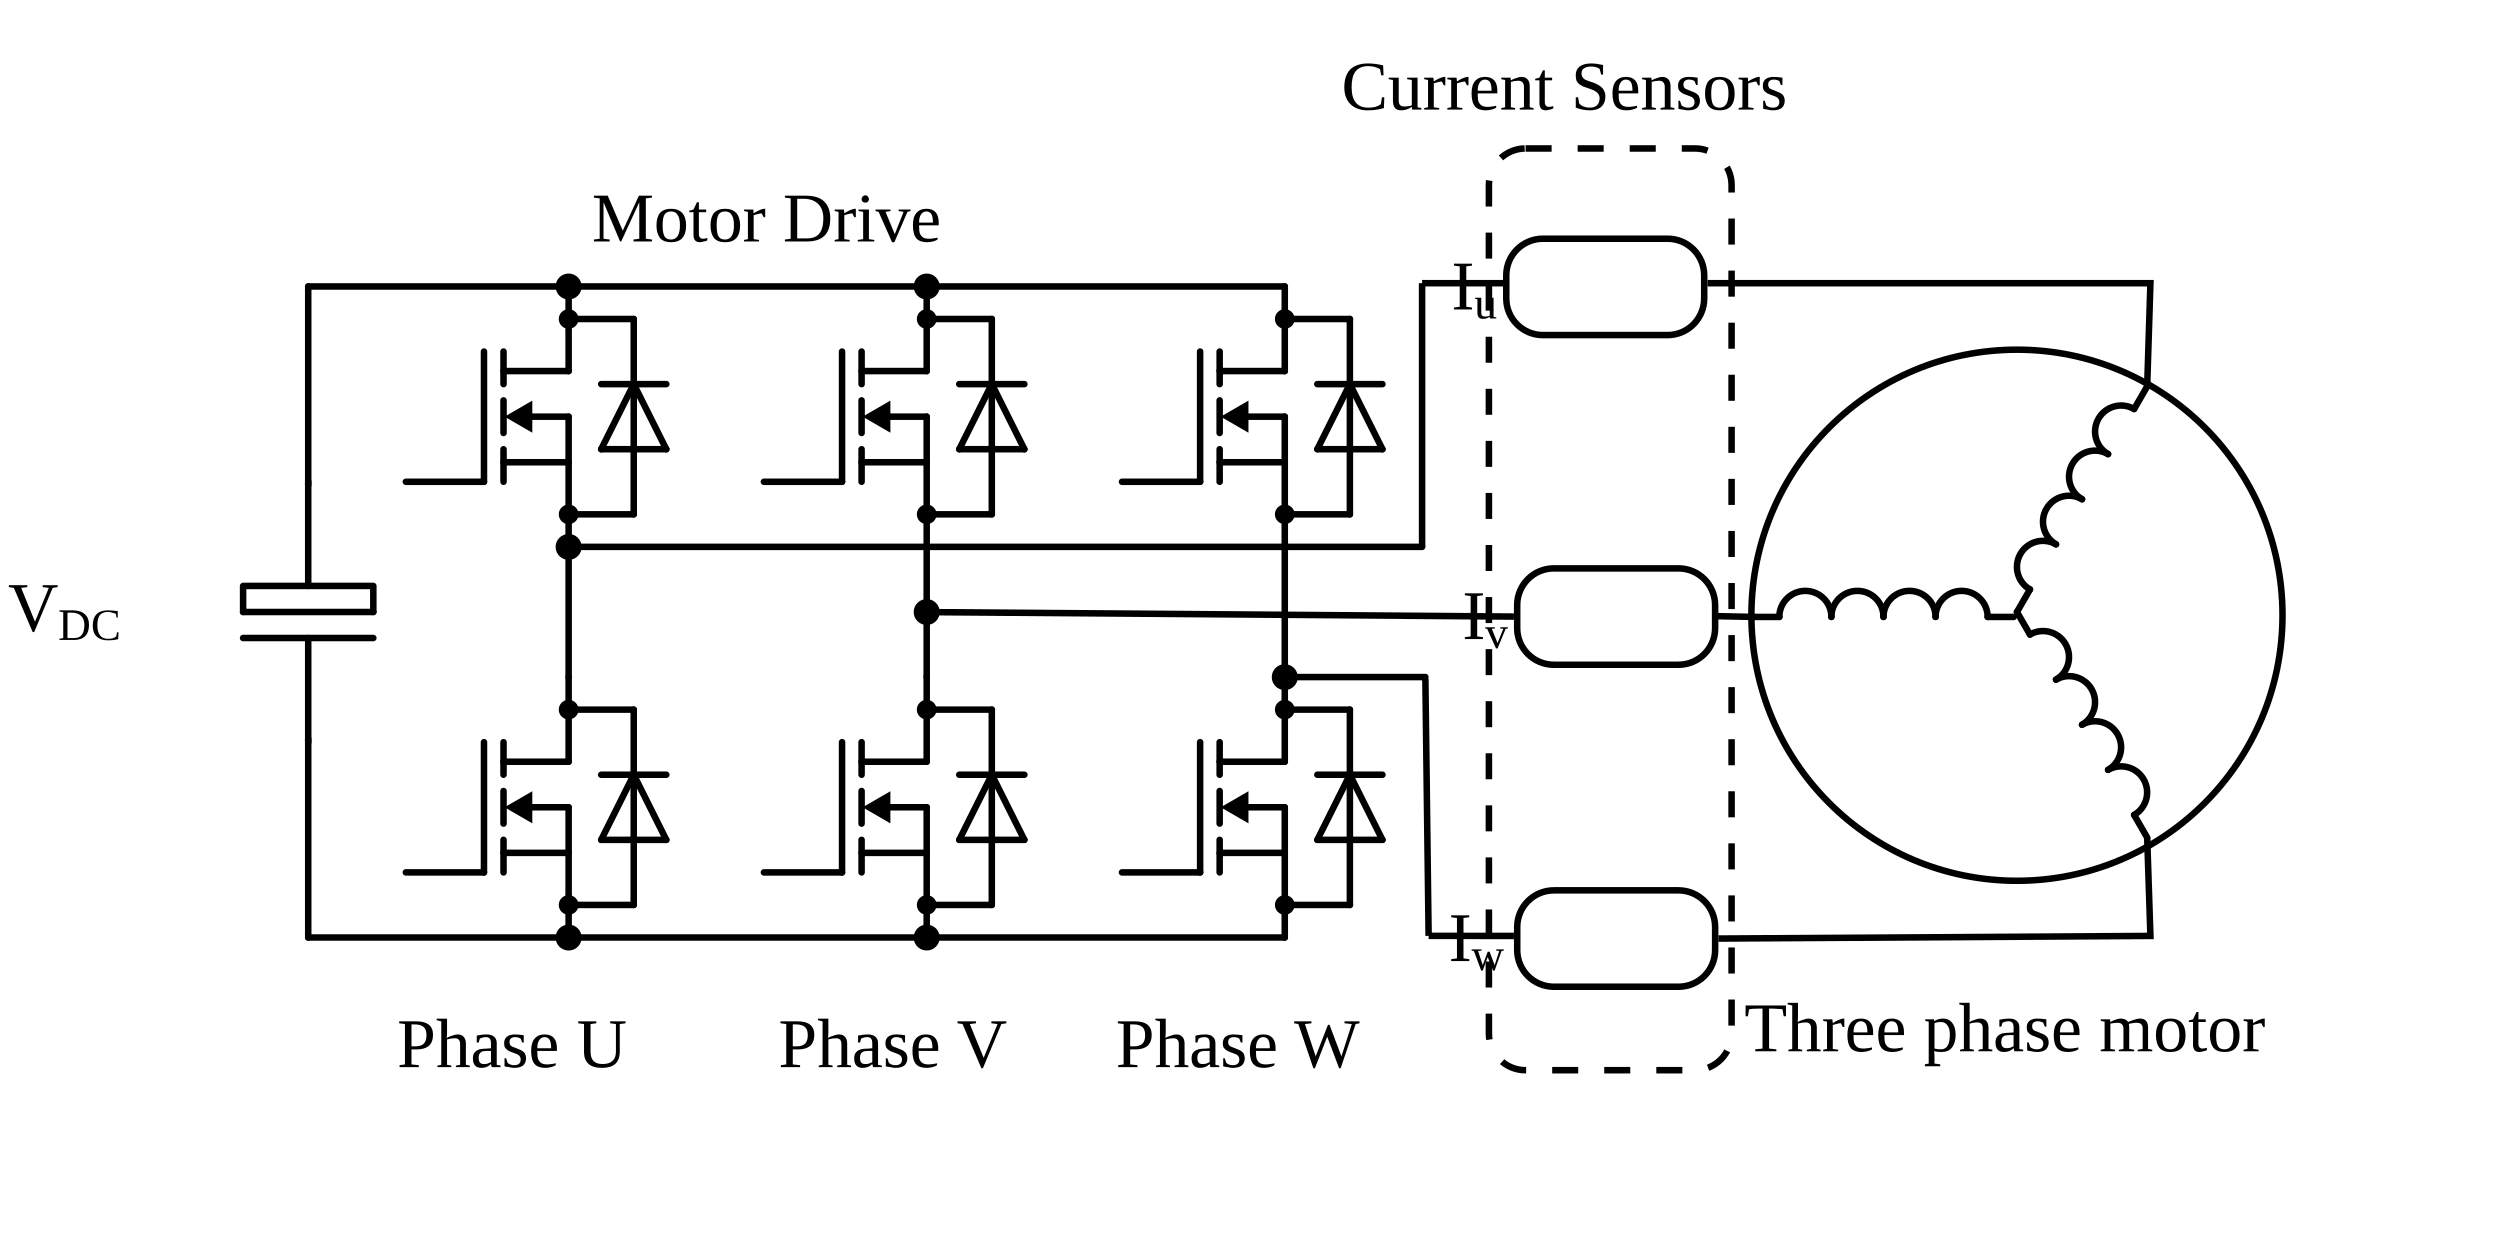
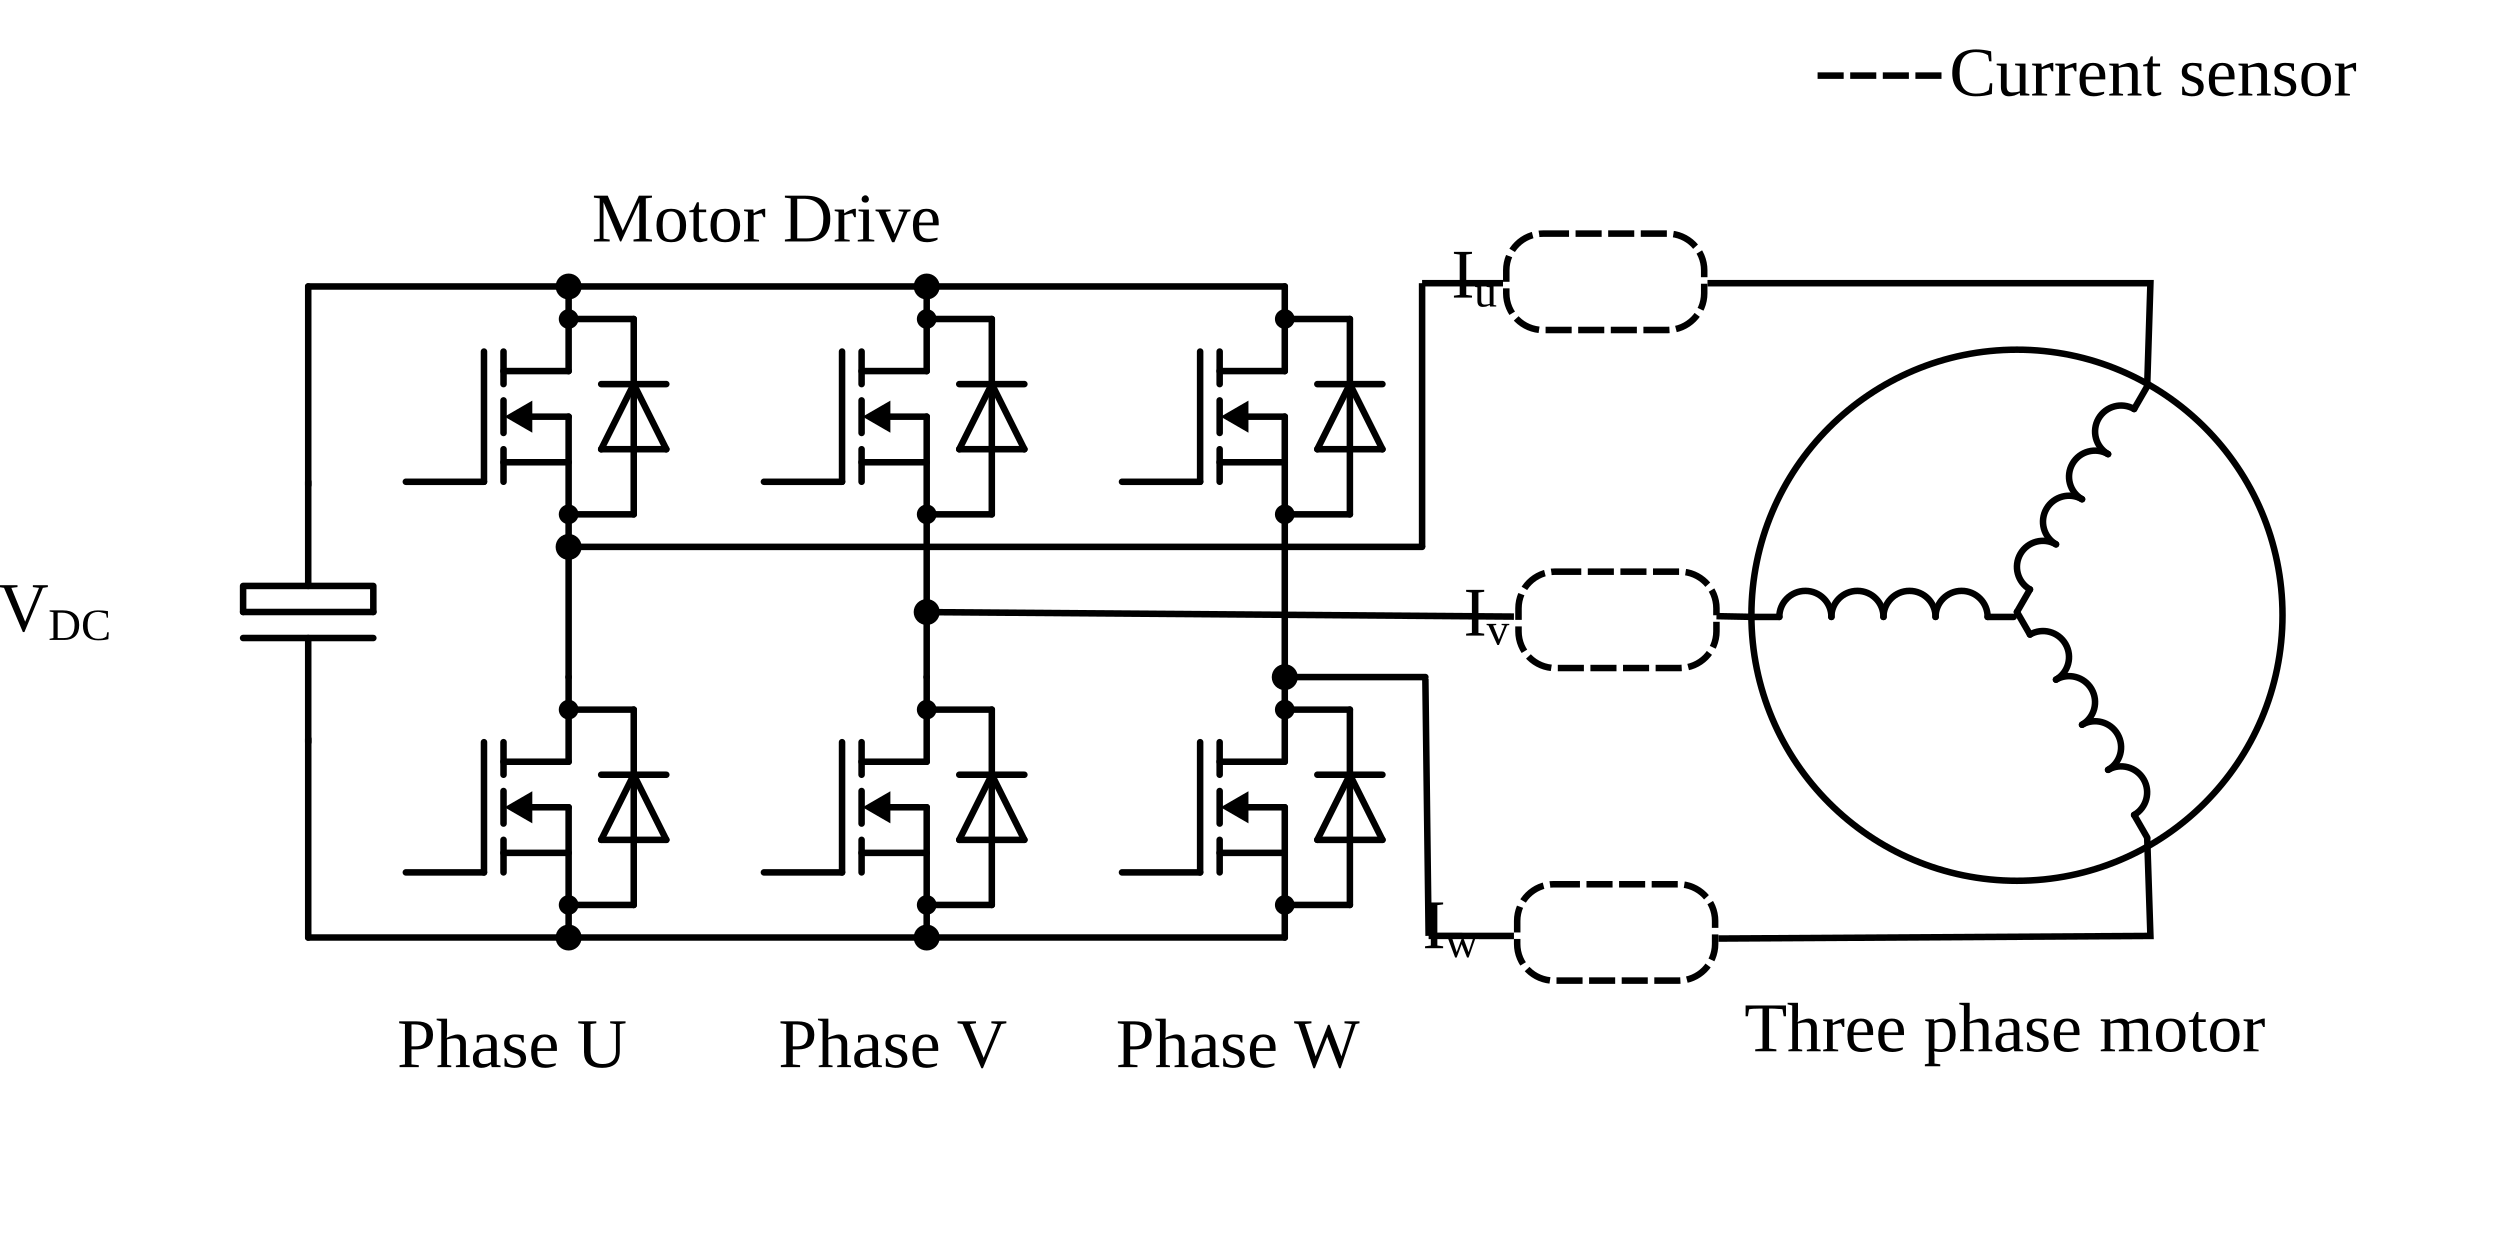
<svg xmlns="http://www.w3.org/2000/svg" width="4in" height="2in" viewBox="0 0 101.6 50.8" version="1.1" id="svg9932" xml:space="preserve">
  <defs id="defs9929">
    <marker style="overflow:visible" id="TriangleInM-68-36-8-6" refX="0" refY="0" orient="auto">
      <path transform="scale(-0.4)" style="fill:context-stroke;fill-rule:evenodd;stroke:context-stroke;stroke-width:1pt" d="M 5.77,0 -2.88,5 V -5 Z" id="path5871-92-75-3-6" />
    </marker>
    <marker style="overflow:visible" id="TriangleInM-68-36-8-9" refX="0" refY="0" orient="auto">
      <path transform="scale(-0.4)" style="fill:context-stroke;fill-rule:evenodd;stroke:context-stroke;stroke-width:1pt" d="M 5.77,0 -2.88,5 V -5 Z" id="path5871-92-75-3-5" />
    </marker>
    <marker style="overflow:visible" id="TriangleInM-68-36-8-4" refX="0" refY="0" orient="auto">
      <path transform="scale(-0.4)" style="fill:context-stroke;fill-rule:evenodd;stroke:context-stroke;stroke-width:1pt" d="M 5.77,0 -2.88,5 V -5 Z" id="path5871-92-75-3-2" />
    </marker>
    <marker style="overflow:visible" id="TriangleInM-68-36-8-47" refX="0" refY="0" orient="auto">
      <path transform="scale(-0.4)" style="fill:context-stroke;fill-rule:evenodd;stroke:context-stroke;stroke-width:1pt" d="M 5.77,0 -2.88,5 V -5 Z" id="path5871-92-75-3-8" />
    </marker>
    <marker style="overflow:visible" id="TriangleInM-68-36-8-2" refX="0" refY="0" orient="auto">
      <path transform="scale(-0.4)" style="fill:context-stroke;fill-rule:evenodd;stroke:context-stroke;stroke-width:1pt" d="M 5.77,0 -2.88,5 V -5 Z" id="path5871-92-75-3-4" />
    </marker>
    <marker style="overflow:visible" id="TriangleInM-68-36-8-1" refX="0" refY="0" orient="auto">
      <path transform="scale(-0.4)" style="fill:context-stroke;fill-rule:evenodd;stroke:context-stroke;stroke-width:1pt" d="M 5.77,0 -2.88,5 V -5 Z" id="path5871-92-75-3-0" />
    </marker>
  </defs>
  <g id="layer1">
    <path id="path5718-06-3" d="m 52.213,27.517 5.713,-0.002" style="fill:none;stroke:#000000;stroke-width:0.265;stroke-linecap:round;stroke-linejoin:round;stroke-miterlimit:4;stroke-dasharray:none;stroke-opacity:1" />
    <path id="path5718-2-3" d="M 23.109,22.225 H 57.794" style="fill:none;stroke:#000000;stroke-width:0.265;stroke-linecap:round;stroke-linejoin:round;stroke-miterlimit:4;stroke-dasharray:none;stroke-opacity:1" />
    <path id="path5718-2-6-4" d="m 23.109,22.225 v 5.292" style="fill:none;stroke:#000000;stroke-width:0.265;stroke-linecap:round;stroke-linejoin:round;stroke-miterlimit:4;stroke-dasharray:none;stroke-opacity:1" />
    <path id="path5718-2-6-3-0" d="m 37.661,22.225 v 5.292" style="fill:none;stroke:#000000;stroke-width:0.265;stroke-linecap:round;stroke-linejoin:round;stroke-miterlimit:4;stroke-dasharray:none;stroke-opacity:1" />
    <path id="path5718-2-6-9-6" d="m 52.213,22.225 v 5.292" style="fill:none;stroke:#000000;stroke-width:0.265;stroke-linecap:round;stroke-linejoin:round;stroke-miterlimit:4;stroke-dasharray:none;stroke-opacity:1" />
    <path id="path5718-2-4-2" d="m 12.526,38.1 h 39.688" style="fill:none;stroke:#000000;stroke-width:0.265;stroke-linecap:round;stroke-linejoin:round;stroke-miterlimit:4;stroke-dasharray:none;stroke-opacity:1" />
    <path id="path5718-2-4-8-9" d="m 12.526,11.642 h 39.688" style="fill:none;stroke:#000000;stroke-width:0.265;stroke-linecap:round;stroke-linejoin:round;stroke-miterlimit:4;stroke-dasharray:none;stroke-opacity:1" />
    <g id="g6704-1-9" transform="translate(-53.62023,110.3279)">
      <path id="path13390-2-0" d="m 63.5,-85.457 v -1.058 h 5.292 v 1.058" style="fill:none;stroke:#000000;stroke-width:0.265px;stroke-linecap:round;stroke-linejoin:round;stroke-opacity:1" />
      <path id="path13392-9-8" d="m 63.5,-85.457 h 5.292" style="fill:none;stroke:#000000;stroke-width:0.265px;stroke-linecap:round;stroke-linejoin:miter;stroke-opacity:1" />
      <path id="path13394-3-1" d="m 63.5,-84.399 h 5.292" style="fill:none;stroke:#000000;stroke-width:0.265px;stroke-linecap:round;stroke-linejoin:miter;stroke-opacity:1" />
      <path id="path13396-9-3" d="m 66.146,-80.165 v -4.233" style="fill:none;stroke:#000000;stroke-width:0.265px;stroke-linecap:round;stroke-linejoin:miter;stroke-opacity:1" />
      <path id="path13398-0-1" d="m 66.146,-90.749 v 4.233" style="fill:none;stroke:#000000;stroke-width:0.265px;stroke-linecap:round;stroke-linejoin:miter;stroke-opacity:1" />
    </g>
    <path id="path5718-2-6-8-1" d="m 12.526,11.642 -10e-6,8.072" style="fill:none;stroke:#000000;stroke-width:0.265;stroke-linecap:round;stroke-linejoin:round;stroke-miterlimit:4;stroke-dasharray:none;stroke-opacity:1" />
    <path id="path5718-2-6-8-8-0" d="m 12.526,30.028 v 8.072" style="fill:none;stroke:#000000;stroke-width:0.265;stroke-linecap:round;stroke-linejoin:round;stroke-miterlimit:4;stroke-dasharray:none;stroke-opacity:1" />
    <ellipse ry="0.399" rx="0.401" cy="22.227" cx="23.109" id="path5953-3-35" style="fill:#000000;fill-opacity:1;stroke:#000000;stroke-width:0.256;stroke-linecap:round;stroke-linejoin:round;stroke-miterlimit:4;stroke-dasharray:none;stroke-dashoffset:0;stroke-opacity:1;paint-order:normal" />
    <ellipse ry="0.399" rx="0.401" cy="24.873" cx="37.661" id="path5953-3-17" style="fill:#000000;fill-opacity:1;stroke:#000000;stroke-width:0.256;stroke-linecap:round;stroke-linejoin:round;stroke-miterlimit:4;stroke-dasharray:none;stroke-dashoffset:0;stroke-opacity:1;paint-order:normal" />
    <ellipse ry="0.399" rx="0.401" cy="27.519" cx="52.213" id="path5953-3-43" style="fill:#000000;fill-opacity:1;stroke:#000000;stroke-width:0.256;stroke-linecap:round;stroke-linejoin:round;stroke-miterlimit:4;stroke-dasharray:none;stroke-dashoffset:0;stroke-opacity:1;paint-order:normal" />
    <ellipse ry="0.399" rx="0.401" cy="38.102" cx="37.661" id="path5953-3-14" style="fill:#000000;fill-opacity:1;stroke:#000000;stroke-width:0.256;stroke-linecap:round;stroke-linejoin:round;stroke-miterlimit:4;stroke-dasharray:none;stroke-dashoffset:0;stroke-opacity:1;paint-order:normal" />
    <ellipse ry="0.399" rx="0.401" cy="38.102" cx="23.109" id="path5953-3-69" style="fill:#000000;fill-opacity:1;stroke:#000000;stroke-width:0.256;stroke-linecap:round;stroke-linejoin:round;stroke-miterlimit:4;stroke-dasharray:none;stroke-dashoffset:0;stroke-opacity:1;paint-order:normal" />
    <ellipse ry="0.399" rx="0.401" cy="11.644" cx="23.109" id="path5953-3-42" style="fill:#000000;fill-opacity:1;stroke:#000000;stroke-width:0.256;stroke-linecap:round;stroke-linejoin:round;stroke-miterlimit:4;stroke-dasharray:none;stroke-dashoffset:0;stroke-opacity:1;paint-order:normal" />
    <ellipse ry="0.399" rx="0.401" cy="11.644" cx="37.661" id="path5953-3-26" style="fill:#000000;fill-opacity:1;stroke:#000000;stroke-width:0.256;stroke-linecap:round;stroke-linejoin:round;stroke-miterlimit:4;stroke-dasharray:none;stroke-dashoffset:0;stroke-opacity:1;paint-order:normal" />
    <g id="g4046-3" transform="translate(19.1402,16.9333)">
      <path style="fill:none;stroke:#000000;stroke-width:0.265px;stroke-linecap:round;stroke-linejoin:miter;stroke-opacity:1" d="m 35.719,14.552 1.323,2.646" id="path5654-7-3-5-9" />
      <path style="fill:none;stroke:#000000;stroke-width:0.265px;stroke-linecap:round;stroke-linejoin:miter;stroke-opacity:1" d="m 34.396,17.198 1.323,-2.646" id="path5657-5-0-6-9" />
      <path style="fill:none;stroke:#000000;stroke-width:0.265px;stroke-linecap:round;stroke-linejoin:miter;stroke-opacity:1" d="M 37.042,17.198 H 34.396" id="path5659-35-7-29-5" />
      <path style="fill:none;stroke:#000000;stroke-width:0.265px;stroke-linecap:round;stroke-linejoin:miter;stroke-opacity:1" d="m 34.396,14.552 h 2.646" id="path5661-6-8-1-2" />
      <path style="fill:none;stroke:#000000;stroke-width:0.265px;stroke-linecap:round;stroke-linejoin:miter;stroke-opacity:1" d="m 33.073,19.844 h 2.646" id="path6285-6-2-1" />
      <path style="fill:none;stroke:#000000;stroke-width:0.265px;stroke-linecap:round;stroke-linejoin:miter;stroke-opacity:1" d="M 35.719,11.906 H 33.073" id="path6287-8-7-3" />
      <path style="fill:none;stroke:#000000;stroke-width:0.265px;stroke-linecap:round;stroke-linejoin:miter;stroke-opacity:1" d="m 33.073,10.583 v 3.44" id="path6289-8-0-4-0" />
      <path style="fill:none;stroke:#000000;stroke-width:0.265px;stroke-linecap:round;stroke-linejoin:miter;stroke-opacity:1" d="m 33.073,21.167 v -5.292" id="path6291-4-9-8-9" />
      <path style="fill:none;stroke:#000000;stroke-width:0.265;stroke-linecap:round;stroke-linejoin:miter;stroke-miterlimit:4;stroke-dasharray:none;stroke-opacity:1" d="m 35.719,19.844 -1e-6,-7.937" id="path6308-0-3-9" />
      <path style="fill:none;stroke:#000000;stroke-width:0.265px;stroke-linecap:round;stroke-linejoin:miter;stroke-opacity:1" d="m 30.427,17.198 v 1.323" id="path11092-6-1-1" />
      <path style="fill:none;stroke:#000000;stroke-width:0.265px;stroke-linecap:round;stroke-linejoin:miter;stroke-opacity:1" d="m 29.633,18.521 v -5.292" id="path11094-0-2-3" />
      <path style="fill:none;stroke:#000000;stroke-width:0.265px;stroke-linecap:round;stroke-linejoin:miter;stroke-opacity:1" d="m 26.458,18.521 3.175,2e-5" id="path11096-62-8-4" />
      <path style="fill:none;stroke:#000000;stroke-width:0.265px;stroke-linecap:round;stroke-linejoin:miter;stroke-opacity:1" d="m 30.427,17.727 h 2.646" id="path11100-61-9-5" />
      <path style="fill:none;stroke:#000000;stroke-width:0.265px;stroke-linecap:round;stroke-linejoin:miter;stroke-opacity:1" d="m 30.427,14.023 h 2.646" id="path11102-8-3-8" />
      <path style="fill:none;stroke:#000000;stroke-width:0.265;stroke-linecap:round;stroke-linejoin:round;stroke-miterlimit:4;stroke-dasharray:none;stroke-opacity:1;marker-start:url(#TriangleInM-68-36-8-6)" d="m 31.221,15.875 h 1.852" id="path5718-7-5-66-7-68-5" />
      <path style="fill:none;stroke:#000000;stroke-width:0.265px;stroke-linecap:round;stroke-linejoin:miter;stroke-opacity:1" d="m 30.427,15.214 v 1.323" id="path11092-6-9-0-7" />
      <path style="fill:none;stroke:#000000;stroke-width:0.265px;stroke-linecap:round;stroke-linejoin:miter;stroke-opacity:1" d="m 30.427,13.229 v 1.323" id="path11092-6-2-2-3" />
      <ellipse ry="0.399" rx="0.401" cy="19.844" cx="33.073" id="path5953-3-67-3-3" style="opacity:1;fill:#000000;fill-opacity:1;stroke:none;stroke-width:0.256;stroke-linecap:round;stroke-linejoin:round;stroke-miterlimit:4;stroke-dasharray:none;stroke-dashoffset:0;stroke-opacity:1;paint-order:normal" />
      <ellipse ry="0.399" rx="0.401" cy="11.906" cx="33.073" id="path5953-3-67-56-8" style="opacity:1;fill:#000000;fill-opacity:1;stroke:none;stroke-width:0.256;stroke-linecap:round;stroke-linejoin:round;stroke-miterlimit:4;stroke-dasharray:none;stroke-dashoffset:0;stroke-opacity:1;paint-order:normal" />
    </g>
    <g id="g4046-5" transform="translate(4.588121,16.9333)">
      <path style="fill:none;stroke:#000000;stroke-width:0.265px;stroke-linecap:round;stroke-linejoin:miter;stroke-opacity:1" d="m 35.719,14.552 1.323,2.646" id="path5654-7-3-5-3" />
      <path style="fill:none;stroke:#000000;stroke-width:0.265px;stroke-linecap:round;stroke-linejoin:miter;stroke-opacity:1" d="m 34.396,17.198 1.323,-2.646" id="path5657-5-0-6-8" />
      <path style="fill:none;stroke:#000000;stroke-width:0.265px;stroke-linecap:round;stroke-linejoin:miter;stroke-opacity:1" d="M 37.042,17.198 H 34.396" id="path5659-35-7-29-60" />
      <path style="fill:none;stroke:#000000;stroke-width:0.265px;stroke-linecap:round;stroke-linejoin:miter;stroke-opacity:1" d="m 34.396,14.552 h 2.646" id="path5661-6-8-1-3" />
      <path style="fill:none;stroke:#000000;stroke-width:0.265px;stroke-linecap:round;stroke-linejoin:miter;stroke-opacity:1" d="m 33.073,19.844 h 2.646" id="path6285-6-2-3" />
      <path style="fill:none;stroke:#000000;stroke-width:0.265px;stroke-linecap:round;stroke-linejoin:miter;stroke-opacity:1" d="M 35.719,11.906 H 33.073" id="path6287-8-7-6" />
      <path style="fill:none;stroke:#000000;stroke-width:0.265px;stroke-linecap:round;stroke-linejoin:miter;stroke-opacity:1" d="m 33.073,10.583 v 3.44" id="path6289-8-0-4-1" />
      <path style="fill:none;stroke:#000000;stroke-width:0.265px;stroke-linecap:round;stroke-linejoin:miter;stroke-opacity:1" d="m 33.073,21.167 v -5.292" id="path6291-4-9-8-8" />
      <path style="fill:none;stroke:#000000;stroke-width:0.265;stroke-linecap:round;stroke-linejoin:miter;stroke-miterlimit:4;stroke-dasharray:none;stroke-opacity:1" d="m 35.719,19.844 -1e-6,-7.937" id="path6308-0-3-7" />
      <path style="fill:none;stroke:#000000;stroke-width:0.265px;stroke-linecap:round;stroke-linejoin:miter;stroke-opacity:1" d="m 30.427,17.198 v 1.323" id="path11092-6-1-0" />
      <path style="fill:none;stroke:#000000;stroke-width:0.265px;stroke-linecap:round;stroke-linejoin:miter;stroke-opacity:1" d="m 29.633,18.521 v -5.292" id="path11094-0-2-5" />
      <path style="fill:none;stroke:#000000;stroke-width:0.265px;stroke-linecap:round;stroke-linejoin:miter;stroke-opacity:1" d="m 26.458,18.521 3.175,2e-5" id="path11096-62-8-1" />
      <path style="fill:none;stroke:#000000;stroke-width:0.265px;stroke-linecap:round;stroke-linejoin:miter;stroke-opacity:1" d="m 30.427,17.727 h 2.646" id="path11100-61-9-1" />
      <path style="fill:none;stroke:#000000;stroke-width:0.265px;stroke-linecap:round;stroke-linejoin:miter;stroke-opacity:1" d="m 30.427,14.023 h 2.646" id="path11102-8-3-0" />
      <path style="fill:none;stroke:#000000;stroke-width:0.265;stroke-linecap:round;stroke-linejoin:round;stroke-miterlimit:4;stroke-dasharray:none;stroke-opacity:1;marker-start:url(#TriangleInM-68-36-8-9)" d="m 31.221,15.875 h 1.852" id="path5718-7-5-66-7-68-3" />
      <path style="fill:none;stroke:#000000;stroke-width:0.265px;stroke-linecap:round;stroke-linejoin:miter;stroke-opacity:1" d="m 30.427,15.214 v 1.323" id="path11092-6-9-0-0" />
      <path style="fill:none;stroke:#000000;stroke-width:0.265px;stroke-linecap:round;stroke-linejoin:miter;stroke-opacity:1" d="m 30.427,13.229 v 1.323" id="path11092-6-2-2-0" />
      <ellipse ry="0.399" rx="0.401" cy="19.844" cx="33.073" id="path5953-3-67-3-4" style="opacity:1;fill:#000000;fill-opacity:1;stroke:none;stroke-width:0.256;stroke-linecap:round;stroke-linejoin:round;stroke-miterlimit:4;stroke-dasharray:none;stroke-dashoffset:0;stroke-opacity:1;paint-order:normal" />
      <ellipse ry="0.399" rx="0.401" cy="11.906" cx="33.073" id="path5953-3-67-56-5" style="opacity:1;fill:#000000;fill-opacity:1;stroke:none;stroke-width:0.256;stroke-linecap:round;stroke-linejoin:round;stroke-miterlimit:4;stroke-dasharray:none;stroke-dashoffset:0;stroke-opacity:1;paint-order:normal" />
    </g>
    <g id="g4046-4" transform="translate(-9.963959,16.9333)">
      <path style="fill:none;stroke:#000000;stroke-width:0.265px;stroke-linecap:round;stroke-linejoin:miter;stroke-opacity:1" d="m 35.719,14.552 1.323,2.646" id="path5654-7-3-5-99" />
      <path style="fill:none;stroke:#000000;stroke-width:0.265px;stroke-linecap:round;stroke-linejoin:miter;stroke-opacity:1" d="m 34.396,17.198 1.323,-2.646" id="path5657-5-0-6-94" />
      <path style="fill:none;stroke:#000000;stroke-width:0.265px;stroke-linecap:round;stroke-linejoin:miter;stroke-opacity:1" d="M 37.042,17.198 H 34.396" id="path5659-35-7-29-9" />
      <path style="fill:none;stroke:#000000;stroke-width:0.265px;stroke-linecap:round;stroke-linejoin:miter;stroke-opacity:1" d="m 34.396,14.552 h 2.646" id="path5661-6-8-1-81" />
      <path style="fill:none;stroke:#000000;stroke-width:0.265px;stroke-linecap:round;stroke-linejoin:miter;stroke-opacity:1" d="m 33.073,19.844 h 2.646" id="path6285-6-2-6" />
      <path style="fill:none;stroke:#000000;stroke-width:0.265px;stroke-linecap:round;stroke-linejoin:miter;stroke-opacity:1" d="M 35.719,11.906 H 33.073" id="path6287-8-7-39" />
      <path style="fill:none;stroke:#000000;stroke-width:0.265px;stroke-linecap:round;stroke-linejoin:miter;stroke-opacity:1" d="m 33.073,10.583 v 3.44" id="path6289-8-0-4-3" />
      <path style="fill:none;stroke:#000000;stroke-width:0.265px;stroke-linecap:round;stroke-linejoin:miter;stroke-opacity:1" d="m 33.073,21.167 v -5.292" id="path6291-4-9-8-3" />
      <path style="fill:none;stroke:#000000;stroke-width:0.265;stroke-linecap:round;stroke-linejoin:miter;stroke-miterlimit:4;stroke-dasharray:none;stroke-opacity:1" d="m 35.719,19.844 -1e-6,-7.937" id="path6308-0-3-46" />
      <path style="fill:none;stroke:#000000;stroke-width:0.265px;stroke-linecap:round;stroke-linejoin:miter;stroke-opacity:1" d="m 30.427,17.198 v 1.323" id="path11092-6-1-15" />
      <path style="fill:none;stroke:#000000;stroke-width:0.265px;stroke-linecap:round;stroke-linejoin:miter;stroke-opacity:1" d="m 29.633,18.521 v -5.292" id="path11094-0-2-6" />
      <path style="fill:none;stroke:#000000;stroke-width:0.265px;stroke-linecap:round;stroke-linejoin:miter;stroke-opacity:1" d="m 26.458,18.521 3.175,2e-5" id="path11096-62-8-17" />
      <path style="fill:none;stroke:#000000;stroke-width:0.265px;stroke-linecap:round;stroke-linejoin:miter;stroke-opacity:1" d="m 30.427,17.727 h 2.646" id="path11100-61-9-2" />
      <path style="fill:none;stroke:#000000;stroke-width:0.265px;stroke-linecap:round;stroke-linejoin:miter;stroke-opacity:1" d="m 30.427,14.023 h 2.646" id="path11102-8-3-2" />
      <path style="fill:none;stroke:#000000;stroke-width:0.265;stroke-linecap:round;stroke-linejoin:round;stroke-miterlimit:4;stroke-dasharray:none;stroke-opacity:1;marker-start:url(#TriangleInM-68-36-8-4)" d="m 31.221,15.875 h 1.852" id="path5718-7-5-66-7-68-9" />
      <path style="fill:none;stroke:#000000;stroke-width:0.265px;stroke-linecap:round;stroke-linejoin:miter;stroke-opacity:1" d="m 30.427,15.214 v 1.323" id="path11092-6-9-0-2" />
      <path style="fill:none;stroke:#000000;stroke-width:0.265px;stroke-linecap:round;stroke-linejoin:miter;stroke-opacity:1" d="m 30.427,13.229 v 1.323" id="path11092-6-2-2-8" />
      <ellipse ry="0.399" rx="0.401" cy="19.844" cx="33.073" id="path5953-3-67-3-1" style="opacity:1;fill:#000000;fill-opacity:1;stroke:none;stroke-width:0.256;stroke-linecap:round;stroke-linejoin:round;stroke-miterlimit:4;stroke-dasharray:none;stroke-dashoffset:0;stroke-opacity:1;paint-order:normal" />
      <ellipse ry="0.399" rx="0.401" cy="11.906" cx="33.073" id="path5953-3-67-56-2" style="opacity:1;fill:#000000;fill-opacity:1;stroke:none;stroke-width:0.256;stroke-linecap:round;stroke-linejoin:round;stroke-miterlimit:4;stroke-dasharray:none;stroke-dashoffset:0;stroke-opacity:1;paint-order:normal" />
    </g>
    <g id="g4046-6" transform="translate(-9.963959,1.0583)">
      <path style="fill:none;stroke:#000000;stroke-width:0.265px;stroke-linecap:round;stroke-linejoin:miter;stroke-opacity:1" d="m 35.719,14.552 1.323,2.646" id="path5654-7-3-5-37" />
      <path style="fill:none;stroke:#000000;stroke-width:0.265px;stroke-linecap:round;stroke-linejoin:miter;stroke-opacity:1" d="m 34.396,17.198 1.323,-2.646" id="path5657-5-0-6-7" />
      <path style="fill:none;stroke:#000000;stroke-width:0.265px;stroke-linecap:round;stroke-linejoin:miter;stroke-opacity:1" d="M 37.042,17.198 H 34.396" id="path5659-35-7-29-2" />
      <path style="fill:none;stroke:#000000;stroke-width:0.265px;stroke-linecap:round;stroke-linejoin:miter;stroke-opacity:1" d="m 34.396,14.552 h 2.646" id="path5661-6-8-1-37" />
      <path style="fill:none;stroke:#000000;stroke-width:0.265px;stroke-linecap:round;stroke-linejoin:miter;stroke-opacity:1" d="m 33.073,19.844 h 2.646" id="path6285-6-2-2" />
      <path style="fill:none;stroke:#000000;stroke-width:0.265px;stroke-linecap:round;stroke-linejoin:miter;stroke-opacity:1" d="M 35.719,11.906 H 33.073" id="path6287-8-7-5" />
      <path style="fill:none;stroke:#000000;stroke-width:0.265px;stroke-linecap:round;stroke-linejoin:miter;stroke-opacity:1" d="m 33.073,10.583 v 3.44" id="path6289-8-0-4-37" />
      <path style="fill:none;stroke:#000000;stroke-width:0.265px;stroke-linecap:round;stroke-linejoin:miter;stroke-opacity:1" d="m 33.073,21.167 v -5.292" id="path6291-4-9-8-6" />
      <path style="fill:none;stroke:#000000;stroke-width:0.265;stroke-linecap:round;stroke-linejoin:miter;stroke-miterlimit:4;stroke-dasharray:none;stroke-opacity:1" d="m 35.719,19.844 -1e-6,-7.937" id="path6308-0-3-8" />
      <path style="fill:none;stroke:#000000;stroke-width:0.265px;stroke-linecap:round;stroke-linejoin:miter;stroke-opacity:1" d="m 30.427,17.198 v 1.323" id="path11092-6-1-13" />
      <path style="fill:none;stroke:#000000;stroke-width:0.265px;stroke-linecap:round;stroke-linejoin:miter;stroke-opacity:1" d="m 29.633,18.521 v -5.292" id="path11094-0-2-64" />
      <path style="fill:none;stroke:#000000;stroke-width:0.265px;stroke-linecap:round;stroke-linejoin:miter;stroke-opacity:1" d="m 26.458,18.521 3.175,2e-5" id="path11096-62-8-0" />
      <path style="fill:none;stroke:#000000;stroke-width:0.265px;stroke-linecap:round;stroke-linejoin:miter;stroke-opacity:1" d="m 30.427,17.727 h 2.646" id="path11100-61-9-3" />
      <path style="fill:none;stroke:#000000;stroke-width:0.265px;stroke-linecap:round;stroke-linejoin:miter;stroke-opacity:1" d="m 30.427,14.023 h 2.646" id="path11102-8-3-5" />
      <path style="fill:none;stroke:#000000;stroke-width:0.265;stroke-linecap:round;stroke-linejoin:round;stroke-miterlimit:4;stroke-dasharray:none;stroke-opacity:1;marker-start:url(#TriangleInM-68-36-8-47)" d="m 31.221,15.875 h 1.852" id="path5718-7-5-66-7-68-8" />
      <path style="fill:none;stroke:#000000;stroke-width:0.265px;stroke-linecap:round;stroke-linejoin:miter;stroke-opacity:1" d="m 30.427,15.214 v 1.323" id="path11092-6-9-0-5" />
      <path style="fill:none;stroke:#000000;stroke-width:0.265px;stroke-linecap:round;stroke-linejoin:miter;stroke-opacity:1" d="m 30.427,13.229 v 1.323" id="path11092-6-2-2-09" />
      <ellipse ry="0.399" rx="0.401" cy="19.844" cx="33.073" id="path5953-3-67-3-9" style="opacity:1;fill:#000000;fill-opacity:1;stroke:none;stroke-width:0.256;stroke-linecap:round;stroke-linejoin:round;stroke-miterlimit:4;stroke-dasharray:none;stroke-dashoffset:0;stroke-opacity:1;paint-order:normal" />
      <ellipse ry="0.399" rx="0.401" cy="11.906" cx="33.073" id="path5953-3-67-56-80" style="opacity:1;fill:#000000;fill-opacity:1;stroke:none;stroke-width:0.256;stroke-linecap:round;stroke-linejoin:round;stroke-miterlimit:4;stroke-dasharray:none;stroke-dashoffset:0;stroke-opacity:1;paint-order:normal" />
    </g>
    <g id="g4046-9" transform="translate(19.1402,1.0583)">
      <path style="fill:none;stroke:#000000;stroke-width:0.265px;stroke-linecap:round;stroke-linejoin:miter;stroke-opacity:1" d="m 35.719,14.552 1.323,2.646" id="path5654-7-3-5-0" />
      <path style="fill:none;stroke:#000000;stroke-width:0.265px;stroke-linecap:round;stroke-linejoin:miter;stroke-opacity:1" d="m 34.396,17.198 1.323,-2.646" id="path5657-5-0-6-1" />
      <path style="fill:none;stroke:#000000;stroke-width:0.265px;stroke-linecap:round;stroke-linejoin:miter;stroke-opacity:1" d="M 37.042,17.198 H 34.396" id="path5659-35-7-29-20" />
      <path style="fill:none;stroke:#000000;stroke-width:0.265px;stroke-linecap:round;stroke-linejoin:miter;stroke-opacity:1" d="m 34.396,14.552 h 2.646" id="path5661-6-8-1-0" />
      <path style="fill:none;stroke:#000000;stroke-width:0.265px;stroke-linecap:round;stroke-linejoin:miter;stroke-opacity:1" d="m 33.073,19.844 h 2.646" id="path6285-6-2-63" />
      <path style="fill:none;stroke:#000000;stroke-width:0.265px;stroke-linecap:round;stroke-linejoin:miter;stroke-opacity:1" d="M 35.719,11.906 H 33.073" id="path6287-8-7-9" />
      <path style="fill:none;stroke:#000000;stroke-width:0.265px;stroke-linecap:round;stroke-linejoin:miter;stroke-opacity:1" d="m 33.073,10.583 v 3.44" id="path6289-8-0-4-08" />
      <path style="fill:none;stroke:#000000;stroke-width:0.265px;stroke-linecap:round;stroke-linejoin:miter;stroke-opacity:1" d="m 33.073,21.167 v -5.292" id="path6291-4-9-8-38" />
      <path style="fill:none;stroke:#000000;stroke-width:0.265;stroke-linecap:round;stroke-linejoin:miter;stroke-miterlimit:4;stroke-dasharray:none;stroke-opacity:1" d="m 35.719,19.844 -1e-6,-7.937" id="path6308-0-3-73" />
      <path style="fill:none;stroke:#000000;stroke-width:0.265px;stroke-linecap:round;stroke-linejoin:miter;stroke-opacity:1" d="m 30.427,17.198 v 1.323" id="path11092-6-1-10" />
      <path style="fill:none;stroke:#000000;stroke-width:0.265px;stroke-linecap:round;stroke-linejoin:miter;stroke-opacity:1" d="m 29.633,18.521 v -5.292" id="path11094-0-2-0" />
      <path style="fill:none;stroke:#000000;stroke-width:0.265px;stroke-linecap:round;stroke-linejoin:miter;stroke-opacity:1" d="m 26.458,18.521 3.175,2e-5" id="path11096-62-8-5" />
      <path style="fill:none;stroke:#000000;stroke-width:0.265px;stroke-linecap:round;stroke-linejoin:miter;stroke-opacity:1" d="m 30.427,17.727 h 2.646" id="path11100-61-9-0" />
      <path style="fill:none;stroke:#000000;stroke-width:0.265px;stroke-linecap:round;stroke-linejoin:miter;stroke-opacity:1" d="m 30.427,14.023 h 2.646" id="path11102-8-3-3" />
      <path style="fill:none;stroke:#000000;stroke-width:0.265;stroke-linecap:round;stroke-linejoin:round;stroke-miterlimit:4;stroke-dasharray:none;stroke-opacity:1;marker-start:url(#TriangleInM-68-36-8-2)" d="m 31.221,15.875 h 1.852" id="path5718-7-5-66-7-68-1" />
      <path style="fill:none;stroke:#000000;stroke-width:0.265px;stroke-linecap:round;stroke-linejoin:miter;stroke-opacity:1" d="m 30.427,15.214 v 1.323" id="path11092-6-9-0-8" />
      <path style="fill:none;stroke:#000000;stroke-width:0.265px;stroke-linecap:round;stroke-linejoin:miter;stroke-opacity:1" d="m 30.427,13.229 v 1.323" id="path11092-6-2-2-01" />
      <ellipse ry="0.399" rx="0.401" cy="19.844" cx="33.073" id="path5953-3-67-3-7" style="opacity:1;fill:#000000;fill-opacity:1;stroke:none;stroke-width:0.256;stroke-linecap:round;stroke-linejoin:round;stroke-miterlimit:4;stroke-dasharray:none;stroke-dashoffset:0;stroke-opacity:1;paint-order:normal" />
      <ellipse ry="0.399" rx="0.401" cy="11.906" cx="33.073" id="path5953-3-67-56-9" style="opacity:1;fill:#000000;fill-opacity:1;stroke:none;stroke-width:0.256;stroke-linecap:round;stroke-linejoin:round;stroke-miterlimit:4;stroke-dasharray:none;stroke-dashoffset:0;stroke-opacity:1;paint-order:normal" />
    </g>
    <g id="g4046-35" transform="translate(4.588121,1.0583)">
      <path style="fill:none;stroke:#000000;stroke-width:0.265px;stroke-linecap:round;stroke-linejoin:miter;stroke-opacity:1" d="m 35.719,14.552 1.323,2.646" id="path5654-7-3-5-94" />
      <path style="fill:none;stroke:#000000;stroke-width:0.265px;stroke-linecap:round;stroke-linejoin:miter;stroke-opacity:1" d="m 34.396,17.198 1.323,-2.646" id="path5657-5-0-6-84" />
      <path style="fill:none;stroke:#000000;stroke-width:0.265px;stroke-linecap:round;stroke-linejoin:miter;stroke-opacity:1" d="M 37.042,17.198 H 34.396" id="path5659-35-7-29-69" />
      <path style="fill:none;stroke:#000000;stroke-width:0.265px;stroke-linecap:round;stroke-linejoin:miter;stroke-opacity:1" d="m 34.396,14.552 h 2.646" id="path5661-6-8-1-29" />
      <path style="fill:none;stroke:#000000;stroke-width:0.265px;stroke-linecap:round;stroke-linejoin:miter;stroke-opacity:1" d="m 33.073,19.844 h 2.646" id="path6285-6-2-0" />
      <path style="fill:none;stroke:#000000;stroke-width:0.265px;stroke-linecap:round;stroke-linejoin:miter;stroke-opacity:1" d="M 35.719,11.906 H 33.073" id="path6287-8-7-30" />
      <path style="fill:none;stroke:#000000;stroke-width:0.265px;stroke-linecap:round;stroke-linejoin:miter;stroke-opacity:1" d="m 33.073,10.583 v 3.44" id="path6289-8-0-4-33" />
      <path style="fill:none;stroke:#000000;stroke-width:0.265px;stroke-linecap:round;stroke-linejoin:miter;stroke-opacity:1" d="m 33.073,21.167 v -5.292" id="path6291-4-9-8-7" />
      <path style="fill:none;stroke:#000000;stroke-width:0.265;stroke-linecap:round;stroke-linejoin:miter;stroke-miterlimit:4;stroke-dasharray:none;stroke-opacity:1" d="m 35.719,19.844 -1e-6,-7.937" id="path6308-0-3-94" />
      <path style="fill:none;stroke:#000000;stroke-width:0.265px;stroke-linecap:round;stroke-linejoin:miter;stroke-opacity:1" d="m 30.427,17.198 v 1.323" id="path11092-6-1-9" />
      <path style="fill:none;stroke:#000000;stroke-width:0.265px;stroke-linecap:round;stroke-linejoin:miter;stroke-opacity:1" d="m 29.633,18.521 v -5.292" id="path11094-0-2-9" />
      <path style="fill:none;stroke:#000000;stroke-width:0.265px;stroke-linecap:round;stroke-linejoin:miter;stroke-opacity:1" d="m 26.458,18.521 3.175,2e-5" id="path11096-62-8-19" />
      <path style="fill:none;stroke:#000000;stroke-width:0.265px;stroke-linecap:round;stroke-linejoin:miter;stroke-opacity:1" d="m 30.427,17.727 h 2.646" id="path11100-61-9-4" />
      <path style="fill:none;stroke:#000000;stroke-width:0.265px;stroke-linecap:round;stroke-linejoin:miter;stroke-opacity:1" d="m 30.427,14.023 h 2.646" id="path11102-8-3-20" />
      <path style="fill:none;stroke:#000000;stroke-width:0.265;stroke-linecap:round;stroke-linejoin:round;stroke-miterlimit:4;stroke-dasharray:none;stroke-opacity:1;marker-start:url(#TriangleInM-68-36-8-1)" d="m 31.221,15.875 h 1.852" id="path5718-7-5-66-7-68-6" />
      <path style="fill:none;stroke:#000000;stroke-width:0.265px;stroke-linecap:round;stroke-linejoin:miter;stroke-opacity:1" d="m 30.427,15.214 v 1.323" id="path11092-6-9-0-59" />
      <path style="fill:none;stroke:#000000;stroke-width:0.265px;stroke-linecap:round;stroke-linejoin:miter;stroke-opacity:1" d="m 30.427,13.229 v 1.323" id="path11092-6-2-2-5" />
      <ellipse ry="0.399" rx="0.401" cy="19.844" cx="33.073" id="path5953-3-67-3-6" style="opacity:1;fill:#000000;fill-opacity:1;stroke:none;stroke-width:0.256;stroke-linecap:round;stroke-linejoin:round;stroke-miterlimit:4;stroke-dasharray:none;stroke-dashoffset:0;stroke-opacity:1;paint-order:normal" />
      <ellipse ry="0.399" rx="0.401" cy="11.906" cx="33.073" id="path5953-3-67-56-1" style="opacity:1;fill:#000000;fill-opacity:1;stroke:none;stroke-width:0.256;stroke-linecap:round;stroke-linejoin:round;stroke-miterlimit:4;stroke-dasharray:none;stroke-dashoffset:0;stroke-opacity:1;paint-order:normal" />
    </g>
    <g id="use41951" transform="rotate(-90,59.73492,42.06532)">
      <path style="opacity:1;fill:none;fill-opacity:1;stroke:#000000;stroke-width:0.265;stroke-linecap:round;stroke-linejoin:round;stroke-miterlimit:4;stroke-dasharray:none;stroke-dashoffset:0;stroke-opacity:1;paint-order:normal" id="path11114" d="m 76.729,60.992 a 1.058,1.058 0 0 1 1.058,1.058 1.058,1.058 0 0 1 -1.058,1.058" />
      <path style="opacity:1;fill:none;fill-opacity:1;stroke:#000000;stroke-width:0.265;stroke-linecap:round;stroke-linejoin:round;stroke-miterlimit:4;stroke-dasharray:none;stroke-dashoffset:0;stroke-opacity:1;paint-order:normal" id="path11116" d="m 76.729,58.875 a 1.058,1.058 0 0 1 1.058,1.058 1.058,1.058 0 0 1 -1.058,1.058" />
      <path style="opacity:1;fill:none;fill-opacity:1;stroke:#000000;stroke-width:0.265;stroke-linecap:round;stroke-linejoin:round;stroke-miterlimit:4;stroke-dasharray:none;stroke-dashoffset:0;stroke-opacity:1;paint-order:normal" id="path11118" d="m 76.729,56.758 a 1.058,1.058 0 0 1 1.058,1.058 1.058,1.058 0 0 1 -1.058,1.058" />
      <path style="opacity:1;fill:none;fill-opacity:1;stroke:#000000;stroke-width:0.265;stroke-linecap:round;stroke-linejoin:round;stroke-miterlimit:4;stroke-dasharray:none;stroke-dashoffset:0;stroke-opacity:1;paint-order:normal" id="path11120" d="m 76.729,54.642 a 1.058,1.058 0 0 1 1.058,1.058 1.058,1.058 0 0 1 -1.058,1.058" />
      <path style="fill:none;stroke:#000000;stroke-width:0.265px;stroke-linecap:round;stroke-linejoin:miter;stroke-opacity:1" d="M 76.729,64.167 V 63.108" id="path11122" />
      <path style="fill:none;stroke:#000000;stroke-width:0.265px;stroke-linecap:round;stroke-linejoin:miter;stroke-opacity:1" d="m 76.729,53.583 v 1.058" id="path11124" />
    </g>
    <g id="use41951-3" transform="rotate(-150,83.7547,27.71366)">
      <path style="opacity:1;fill:none;fill-opacity:1;stroke:#000000;stroke-width:0.265;stroke-linecap:round;stroke-linejoin:round;stroke-miterlimit:4;stroke-dasharray:none;stroke-dashoffset:0;stroke-opacity:1;paint-order:normal" id="path11114-5" d="m 86.723,36.691 a 1.058,1.058 0 0 1 1.058,1.058 1.058,1.058 0 0 1 -1.058,1.058" />
      <path style="opacity:1;fill:none;fill-opacity:1;stroke:#000000;stroke-width:0.265;stroke-linecap:round;stroke-linejoin:round;stroke-miterlimit:4;stroke-dasharray:none;stroke-dashoffset:0;stroke-opacity:1;paint-order:normal" id="path11116-7" d="m 86.723,34.574 a 1.058,1.058 0 0 1 1.058,1.058 1.058,1.058 0 0 1 -1.058,1.058" />
      <path style="opacity:1;fill:none;fill-opacity:1;stroke:#000000;stroke-width:0.265;stroke-linecap:round;stroke-linejoin:round;stroke-miterlimit:4;stroke-dasharray:none;stroke-dashoffset:0;stroke-opacity:1;paint-order:normal" id="path11118-2" d="m 86.723,32.458 a 1.058,1.058 0 0 1 1.058,1.058 1.058,1.058 0 0 1 -1.058,1.058" />
      <path style="opacity:1;fill:none;fill-opacity:1;stroke:#000000;stroke-width:0.265;stroke-linecap:round;stroke-linejoin:round;stroke-miterlimit:4;stroke-dasharray:none;stroke-dashoffset:0;stroke-opacity:1;paint-order:normal" id="path11120-6" d="m 86.723,30.341 a 1.058,1.058 0 0 1 1.058,1.058 1.058,1.058 0 0 1 -1.058,1.058" />
      <path style="fill:none;stroke:#000000;stroke-width:0.265px;stroke-linecap:round;stroke-linejoin:miter;stroke-opacity:1" d="M 86.723,39.866 V 38.808" id="path11122-6" />
      <path style="fill:none;stroke:#000000;stroke-width:0.265px;stroke-linecap:round;stroke-linejoin:miter;stroke-opacity:1" d="m 86.723,29.283 v 1.058" id="path11124-7" />
    </g>
    <circle style="fill:none;stroke:#000000;stroke-width:0.265;stroke-dasharray:none;stroke-dashoffset:0;stroke-opacity:1" id="path11317" r="10.792" cy="25.003" cx="81.969" />
    <g id="use41951-8" transform="rotate(-30,25.77034,29.44977)">
      <path style="opacity:1;fill:none;fill-opacity:1;stroke:#000000;stroke-width:0.265;stroke-linecap:round;stroke-linejoin:round;stroke-miterlimit:4;stroke-dasharray:none;stroke-dashoffset:0;stroke-opacity:1;paint-order:normal" id="path11114-1" d="m 76.729,60.992 a 1.058,1.058 0 0 1 1.058,1.058 1.058,1.058 0 0 1 -1.058,1.058" />
      <path style="opacity:1;fill:none;fill-opacity:1;stroke:#000000;stroke-width:0.265;stroke-linecap:round;stroke-linejoin:round;stroke-miterlimit:4;stroke-dasharray:none;stroke-dashoffset:0;stroke-opacity:1;paint-order:normal" id="path11116-4" d="m 76.729,58.875 a 1.058,1.058 0 0 1 1.058,1.058 1.058,1.058 0 0 1 -1.058,1.058" />
      <path style="opacity:1;fill:none;fill-opacity:1;stroke:#000000;stroke-width:0.265;stroke-linecap:round;stroke-linejoin:round;stroke-miterlimit:4;stroke-dasharray:none;stroke-dashoffset:0;stroke-opacity:1;paint-order:normal" id="path11118-71" d="m 76.729,56.758 a 1.058,1.058 0 0 1 1.058,1.058 1.058,1.058 0 0 1 -1.058,1.058" />
      <path style="opacity:1;fill:none;fill-opacity:1;stroke:#000000;stroke-width:0.265;stroke-linecap:round;stroke-linejoin:round;stroke-miterlimit:4;stroke-dasharray:none;stroke-dashoffset:0;stroke-opacity:1;paint-order:normal" id="path11120-63" d="m 76.729,54.642 a 1.058,1.058 0 0 1 1.058,1.058 1.058,1.058 0 0 1 -1.058,1.058" />
      <path style="fill:none;stroke:#000000;stroke-width:0.265px;stroke-linecap:round;stroke-linejoin:miter;stroke-opacity:1" d="M 76.729,64.167 V 63.108" id="path11122-3" />
      <path style="fill:none;stroke:#000000;stroke-width:0.265px;stroke-linecap:round;stroke-linejoin:miter;stroke-opacity:1" d="m 76.729,53.583 v 1.058" id="path11124-4" />
    </g>
    <path style="fill:none;stroke:#000000;stroke-width:0.265;stroke-dasharray:none;stroke-opacity:1" d="m 57.927,27.583 0.132,10.451" id="path12144" />
-     <g id="g12577" transform="translate(11.94462,-107.932)">
-       <rect style="fill:none;stroke:#000000;stroke-width:0.265;stroke-dasharray:none;stroke-opacity:1" id="rect12200" width="8.044" height="3.917" x="49.27" y="117.633" ry="1.491" />
-       <text xml:space="preserve" style="font-size:2.822px;font-family:'Times New Roman';-inkscape-font-specification:'Times New Roman, Normal';text-align:center;text-orientation:upright;text-anchor:middle;fill:#000000;fill-opacity:1;stroke:none;stroke-width:0.265;stroke-dasharray:none;stroke-opacity:1" x="53.257" y="120.506" id="text12256">
-         <tspan id="tspan12254" style="fill:#000000;fill-opacity:1;stroke:none;stroke-width:0.265" x="53.61" y="120.506">I<tspan style="font-size:65%;baseline-shift:sub" id="tspan12567">u</tspan>
-         </tspan>
-       </text>
-     </g>
-     <g id="g12583" transform="translate(-5.244658,-93.31999)">
-       <rect style="fill:none;stroke:#000000;stroke-width:0.265;stroke-dasharray:none;stroke-opacity:1" id="rect12200-4" width="8.044" height="3.917" x="66.903" y="116.419" ry="1.491" />
-       <text xml:space="preserve" style="font-size:2.822px;font-family:'Times New Roman';-inkscape-font-specification:'Times New Roman, Normal';text-align:center;text-orientation:upright;text-anchor:middle;fill:#000000;fill-opacity:1;stroke:none;stroke-width:0.265;stroke-dasharray:none;stroke-opacity:1" x="70.89" y="119.293" id="text12256-6">
-         <tspan id="tspan12254-5" style="fill:#000000;fill-opacity:1;stroke:none;stroke-width:0.265" x="71.243" y="119.293">I<tspan style="font-size:65%;baseline-shift:sub" id="tspan12569">v</tspan>
-         </tspan>
-       </text>
-     </g>
-     <g id="g12589" transform="translate(-27.57446,-82.39179)">
-       <rect style="fill:none;stroke:#000000;stroke-width:0.265;stroke-dasharray:none;stroke-opacity:1" id="rect12200-1" width="8.044" height="3.917" x="89.234" y="118.576" ry="1.491" />
-       <text xml:space="preserve" style="font-size:2.822px;font-family:'Times New Roman';-inkscape-font-specification:'Times New Roman, Normal';text-align:center;text-orientation:upright;text-anchor:middle;fill:#000000;fill-opacity:1;stroke:none;stroke-width:0.265;stroke-dasharray:none;stroke-opacity:1" x="93.221" y="121.45" id="text12256-7">
-         <tspan id="tspan12254-8" style="fill:#000000;fill-opacity:1;stroke:none;stroke-width:0.265" x="93.45" y="121.45">I<tspan style="font-size:65%;baseline-shift:sub" id="tspan12571">w </tspan>
-         </tspan>
-       </text>
-     </g>
    <path style="fill:#000000;fill-opacity:0;stroke:#000000;stroke-width:0.265;stroke-dasharray:none;stroke-opacity:1" d="M 57.794,22.225 V 11.509" id="path12703" />
    <path style="fill:#000000;fill-opacity:0;stroke:#000000;stroke-width:0.265;stroke-dasharray:none;stroke-opacity:1" d="m 69.392,11.509 h 18.001 l -0.132,4.196" id="path12705" />
    <path style="fill:#000000;fill-opacity:0;stroke:#000000;stroke-width:0.265;stroke-dasharray:none;stroke-opacity:1" d="m 57.794,11.509 h 3.288" id="path12707" />
    <path style="fill:#000000;fill-opacity:0;stroke:#000000;stroke-width:0.265;stroke-dasharray:none;stroke-opacity:1" d="m 69.836,38.143 17.557,-0.107 -0.132,-4" id="path12711" />
    <path style="fill:#000000;fill-opacity:0;stroke:#000000;stroke-width:0.265;stroke-dasharray:none;stroke-opacity:1" d="m 58.059,38.034 3.468,0.002" id="path13511" />
    <path style="fill:#000000;fill-opacity:0;stroke:#000000;stroke-width:0.265;stroke-dasharray:none;stroke-opacity:1" d="m 37.26,24.873 24.266,0.185" id="path13513" />
    <path style="fill:#000000;fill-opacity:0;stroke:#000000;stroke-width:0.265;stroke-dasharray:none;stroke-opacity:1" d="m 69.757,25.04 1.496,0.031" id="path13515" />
    <text xml:space="preserve" style="font-size:2.822px;font-family:'Times New Roman';-inkscape-font-specification:'Times New Roman, Normal';text-align:center;text-orientation:upright;text-anchor:middle;fill:#000000;fill-opacity:1;stroke:none;stroke-width:0.265;stroke-dasharray:none;stroke-opacity:1" x="22.576" y="43.367" id="text12256-61">
      <tspan id="tspan12254-57" style="fill:#000000;fill-opacity:1;stroke:none;stroke-width:0.265" x="22.576" y="43.367">Phase U</tspan>
    </text>
    <text xml:space="preserve" style="font-size:2.822px;font-family:'Times New Roman';-inkscape-font-specification:'Times New Roman, Normal';text-align:center;text-orientation:upright;text-anchor:middle;fill:#000000;fill-opacity:1;stroke:none;stroke-width:0.265;stroke-dasharray:none;stroke-opacity:1" x="38.046" y="43.367" id="text12256-61-8">
      <tspan id="tspan12254-57-6" style="fill:#000000;fill-opacity:1;stroke:none;stroke-width:0.265" x="38.046" y="43.367">Phase V</tspan>
    </text>
    <text xml:space="preserve" style="font-size:2.822px;font-family:'Times New Roman';-inkscape-font-specification:'Times New Roman, Normal';text-align:center;text-orientation:upright;text-anchor:middle;fill:#000000;fill-opacity:1;stroke:none;stroke-width:0.265;stroke-dasharray:none;stroke-opacity:1" x="52.068" y="43.367" id="text12256-61-5">
      <tspan id="tspan12254-57-4" style="fill:#000000;fill-opacity:1;stroke:none;stroke-width:0.265" x="52.068" y="43.367">Phase W</tspan>
    </text>
-     <rect style="fill:none;fill-opacity:0.597;stroke:#000000;stroke-width:0.265;stroke-dasharray:1.058, 1.058;stroke-dashoffset:0;stroke-opacity:1" id="rect17521" width="9.863" height="37.46" x="60.509" y="6.033" ry="1.491" />
    <text xml:space="preserve" style="font-size:2.822px;font-family:'Times New Roman';-inkscape-font-specification:'Times New Roman, Normal';text-align:center;text-orientation:upright;text-anchor:middle;fill:#000000;fill-opacity:1;stroke:none;stroke-width:0.265;stroke-dasharray:none;stroke-opacity:1" x="83.24" y="42.72" id="text12256-61-82">
      <tspan id="tspan12254-57-0" style="fill:#000000;fill-opacity:1;stroke:none;stroke-width:0.265" x="83.24" y="42.72">Three phase motor</tspan>
    </text>
-     <text xml:space="preserve" style="font-size:2.822px;font-family:'Times New Roman';-inkscape-font-specification:'Times New Roman, Normal';text-align:center;text-orientation:upright;text-anchor:middle;fill:#000000;fill-opacity:1;stroke:none;stroke-width:0.265;stroke-dasharray:none;stroke-opacity:1" x="65.341" y="4.452" id="text12256-61-82-3">
-       <tspan id="tspan12254-57-0-9" style="fill:#000000;fill-opacity:1;stroke:none;stroke-width:0.265" x="65.341" y="4.452">Current Sensors</tspan>
+     <text xml:space="preserve" style="font-size:2.822px;font-family:'Times New Roman';-inkscape-font-specification:'Times New Roman, Normal';text-align:center;text-orientation:upright;text-anchor:middle;fill:#000000;fill-opacity:1;stroke:none;stroke-width:0.265;stroke-dasharray:none;stroke-opacity:1" x="89.265" y="3.88" id="text12256-61-82-3">
+       <tspan id="tspan12254-57-0-9" style="fill:#000000;fill-opacity:1;stroke:none;stroke-width:0.265" x="89.265" y="3.88">Current sensor</tspan>
    </text>
    <text xml:space="preserve" style="font-size:2.822px;font-family:'Times New Roman';-inkscape-font-specification:'Times New Roman, Normal';text-align:center;text-orientation:upright;text-anchor:middle;fill:#000000;fill-opacity:1;stroke:none;stroke-width:0.265;stroke-dasharray:none;stroke-opacity:1" x="32.918" y="9.811" id="text12256-61-82-3-5">
      <tspan id="tspan12254-57-0-9-1" style="fill:#000000;fill-opacity:1;stroke:none;stroke-width:0.265" x="32.918" y="9.811">Motor Drive</tspan>
    </text>
-     <text xml:space="preserve" style="font-size:2.822px;font-family:'Times New Roman';-inkscape-font-specification:'Times New Roman, Normal';text-align:center;text-orientation:upright;text-anchor:middle;fill:#000000;fill-opacity:1;stroke:none;stroke-width:0.265;stroke-dasharray:none;stroke-opacity:1" x="6.857" y="25.641" id="text12256-61-6">
-       <tspan id="tspan12254-57-2" style="fill:#000000;fill-opacity:1;stroke:none;stroke-width:0.265" x="6.857" y="25.641">V<tspan style="font-size:65%;baseline-shift:sub" id="tspan23404">DC</tspan>
+     <text xml:space="preserve" style="font-size:2.822px;font-family:'Times New Roman';-inkscape-font-specification:'Times New Roman, Normal';text-align:center;text-orientation:upright;text-anchor:middle;fill:#000000;fill-opacity:1;stroke:none;stroke-width:0.265;stroke-dasharray:none;stroke-opacity:1" x="6.46" y="25.641" id="text12256-61-6">
+       <tspan id="tspan12254-57-2" style="fill:#000000;fill-opacity:1;stroke:none;stroke-width:0.265" x="6.46" y="25.641">V<tspan style="font-size:65%;baseline-shift:sub" id="tspan23404">DC</tspan>
      </tspan>
    </text>
+     <g id="g27302" transform="translate(46.83415,6.684189)">
+       <rect style="fill:none;stroke:#000000;stroke-width:0.265;stroke-dasharray:1.06, 0.265;stroke-dashoffset:0;stroke-opacity:1" id="rect12200-42" width="8.044" height="3.917" x="14.381" y="2.81" ry="1.491" />
+       <text xml:space="preserve" style="font-size:2.822px;font-family:'Times New Roman';-inkscape-font-specification:'Times New Roman, Normal';text-align:center;text-orientation:upright;text-anchor:middle;fill:#000000;fill-opacity:1;stroke:none;stroke-width:0.265;stroke-dasharray:none;stroke-opacity:1" x="18.368" y="5.408" id="text12256-4">
+         <tspan id="tspan12254-0" style="fill:#000000;fill-opacity:1;stroke:none;stroke-width:0.265" x="18.721" y="5.408">I<tspan style="font-size:65%;baseline-shift:sub" id="tspan12567-1">u</tspan>
+         </tspan>
+       </text>
+     </g>
+     <g id="g27424" transform="translate(30.26699,19.75289)">
+       <rect style="fill:none;stroke:#000000;stroke-width:0.265;stroke-dasharray:1.06, 0.265;stroke-dashoffset:0;stroke-opacity:1" id="rect12200-42-7" width="8.044" height="3.917" x="31.445" y="3.479" ry="1.491" />
+       <text xml:space="preserve" style="font-size:2.822px;font-family:'Times New Roman';-inkscape-font-specification:'Times New Roman, Normal';text-align:center;text-orientation:upright;text-anchor:middle;fill:#000000;fill-opacity:1;stroke:none;stroke-width:0.265;stroke-dasharray:none;stroke-opacity:1" x="35.432" y="6.077" id="text12256-4-8">
+         <tspan id="tspan12254-0-0" style="fill:#000000;fill-opacity:1;stroke:none;stroke-width:0.265" x="35.785" y="6.077">I<tspan style="font-size:65%;baseline-shift:sub" id="tspan12567-1-9">v</tspan>
+         </tspan>
+       </text>
+     </g>
+     <g id="g27418" transform="translate(18.75278,33.45999)">
+       <g id="g27302-8" transform="translate(28.52464,-0.3346039)">
+         <rect style="fill:none;stroke:#000000;stroke-width:0.265;stroke-dasharray:1.06, 0.265;stroke-dashoffset:0;stroke-opacity:1" id="rect12200-42-3" width="8.044" height="3.917" x="14.381" y="2.81" ry="1.491" />
+         <text xml:space="preserve" style="font-size:2.822px;font-family:'Times New Roman';-inkscape-font-specification:'Times New Roman, Normal';text-align:center;text-orientation:upright;text-anchor:middle;fill:#000000;fill-opacity:1;stroke:none;stroke-width:0.265;stroke-dasharray:none;stroke-opacity:1" x="18.368" y="5.408" id="text12256-4-9">
+           <tspan id="tspan12254-0-7" style="fill:#000000;fill-opacity:1;stroke:none;stroke-width:0.265" x="18.721" y="5.408">I<tspan style="font-size:65%;baseline-shift:sub" id="tspan12567-1-8">w</tspan>
+           </tspan>
+         </text>
+       </g>
+     </g>
+     <path style="fill:none;fill-opacity:0.597;stroke:#000000;stroke-width:0.265;stroke-dasharray:1.06, 0.265;stroke-dashoffset:0" d="m 73.867,3.073 h 5.091" id="path27426" />
  </g>
</svg>
